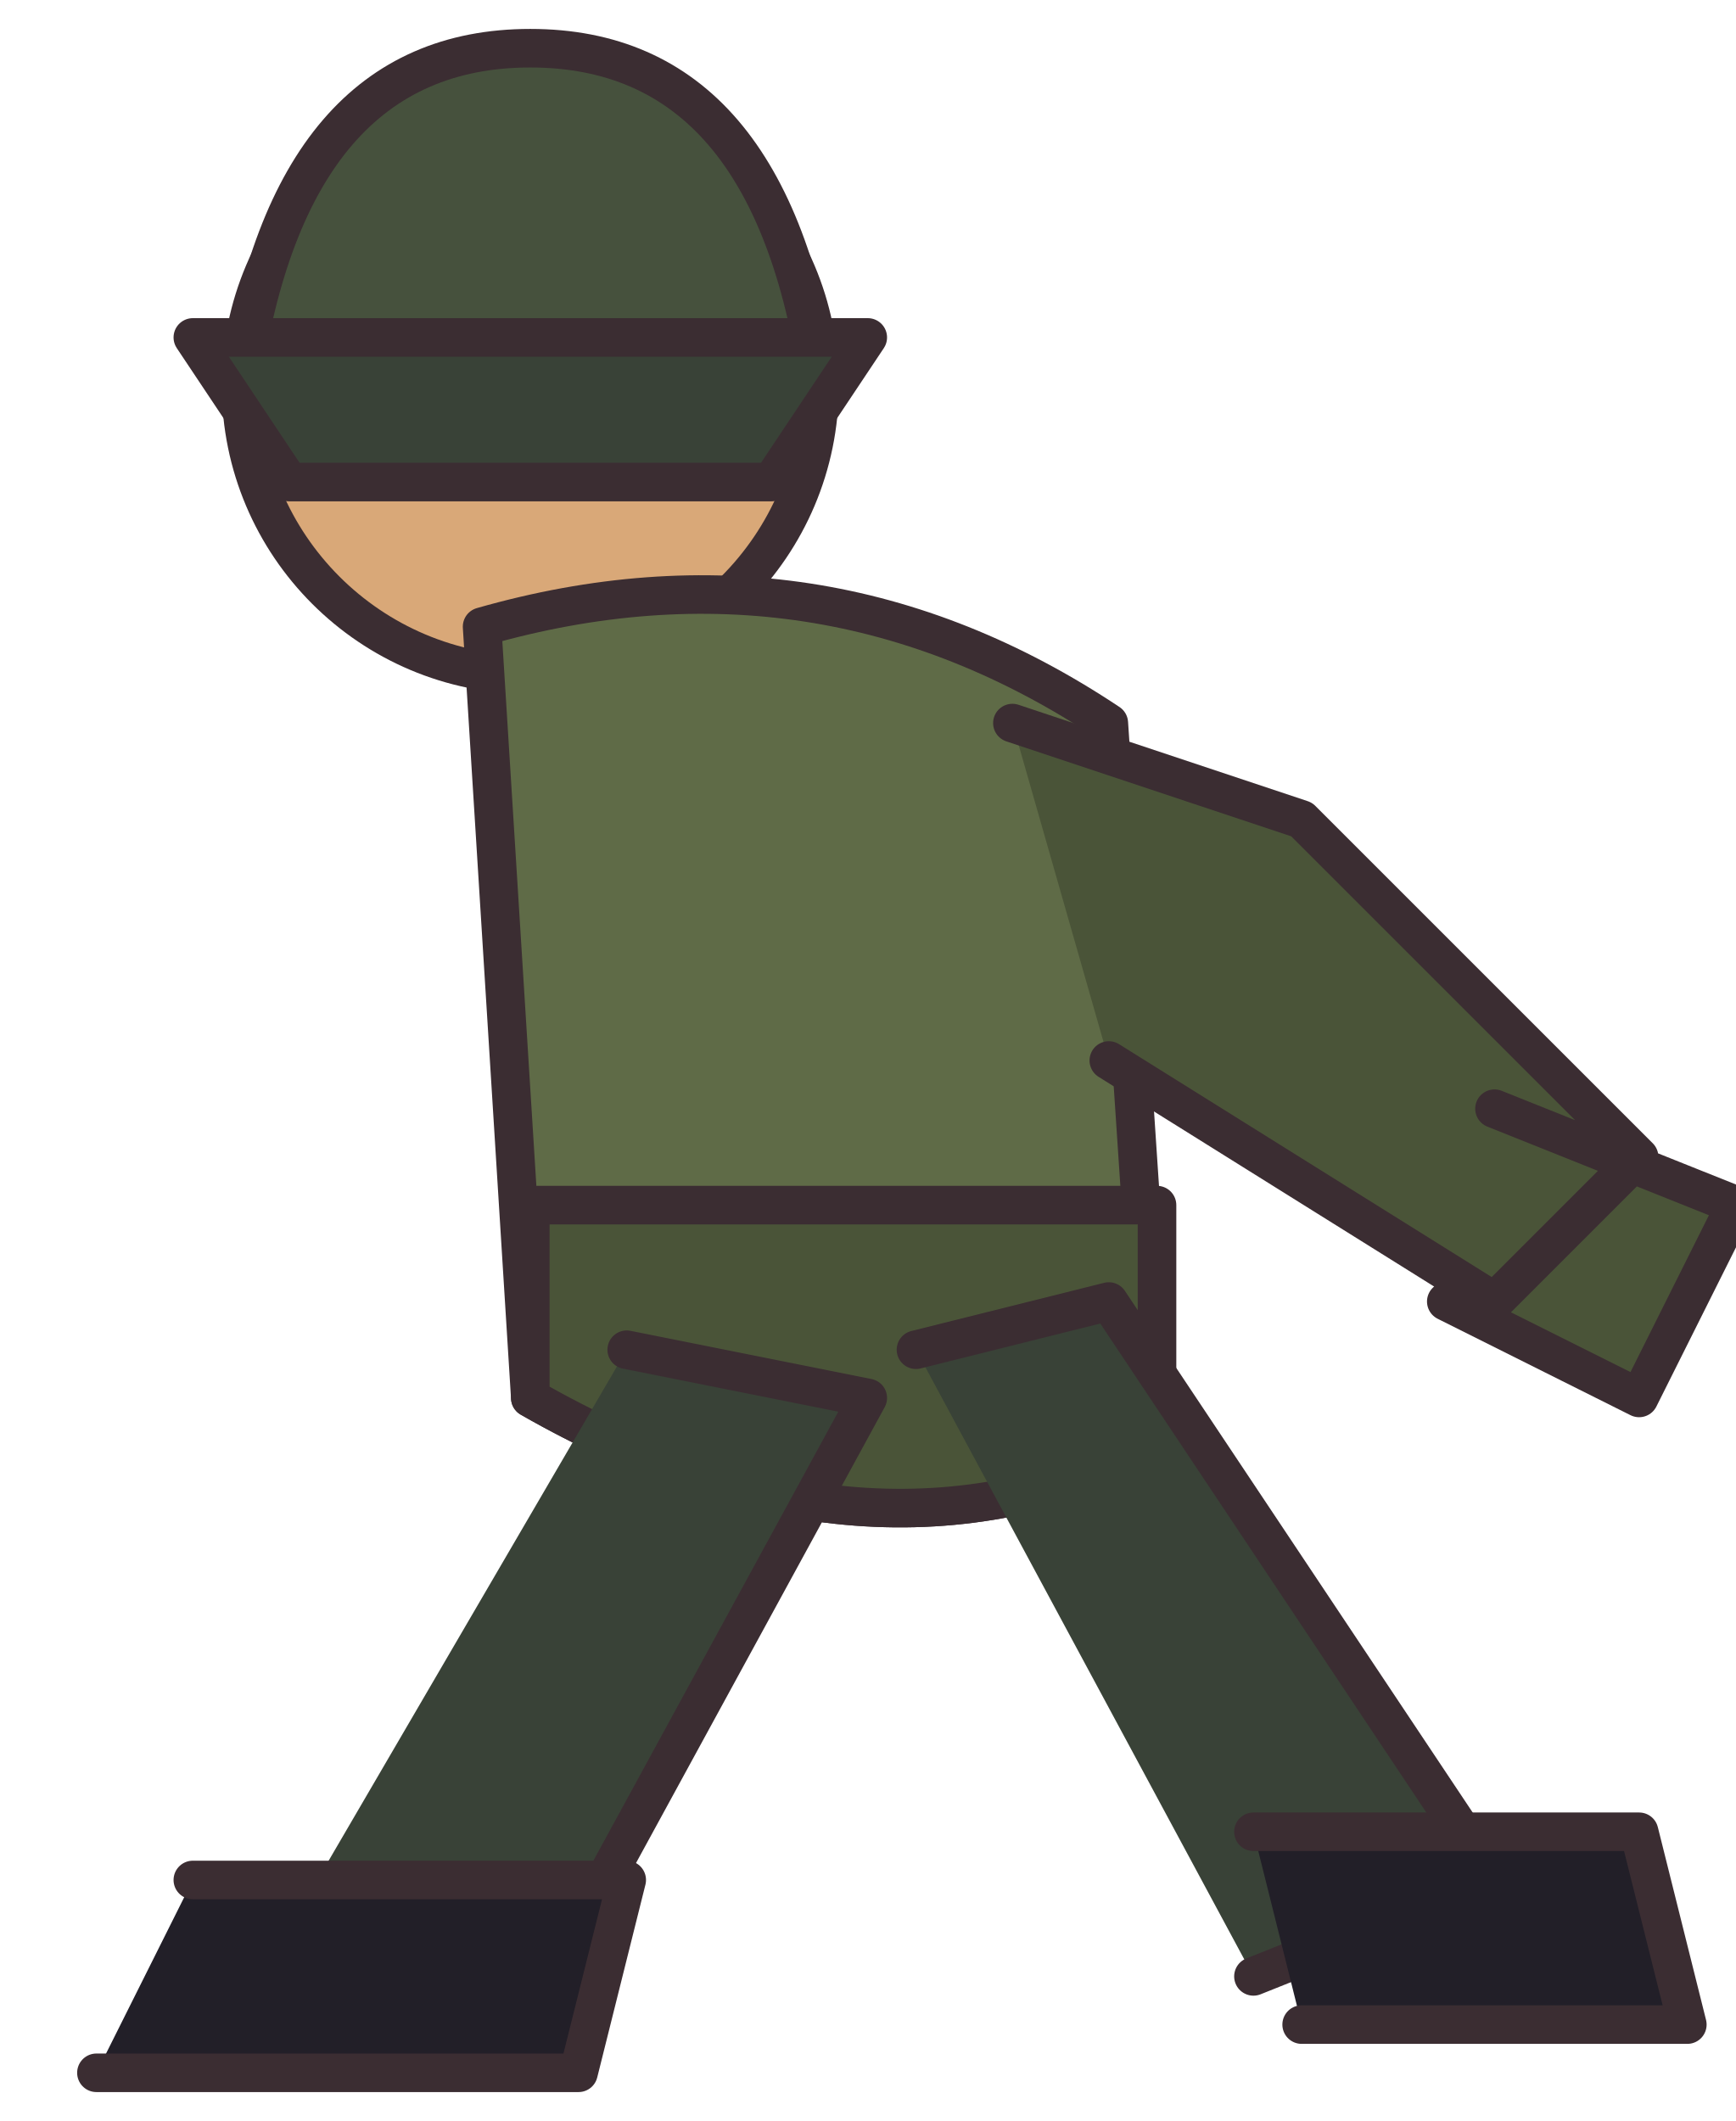
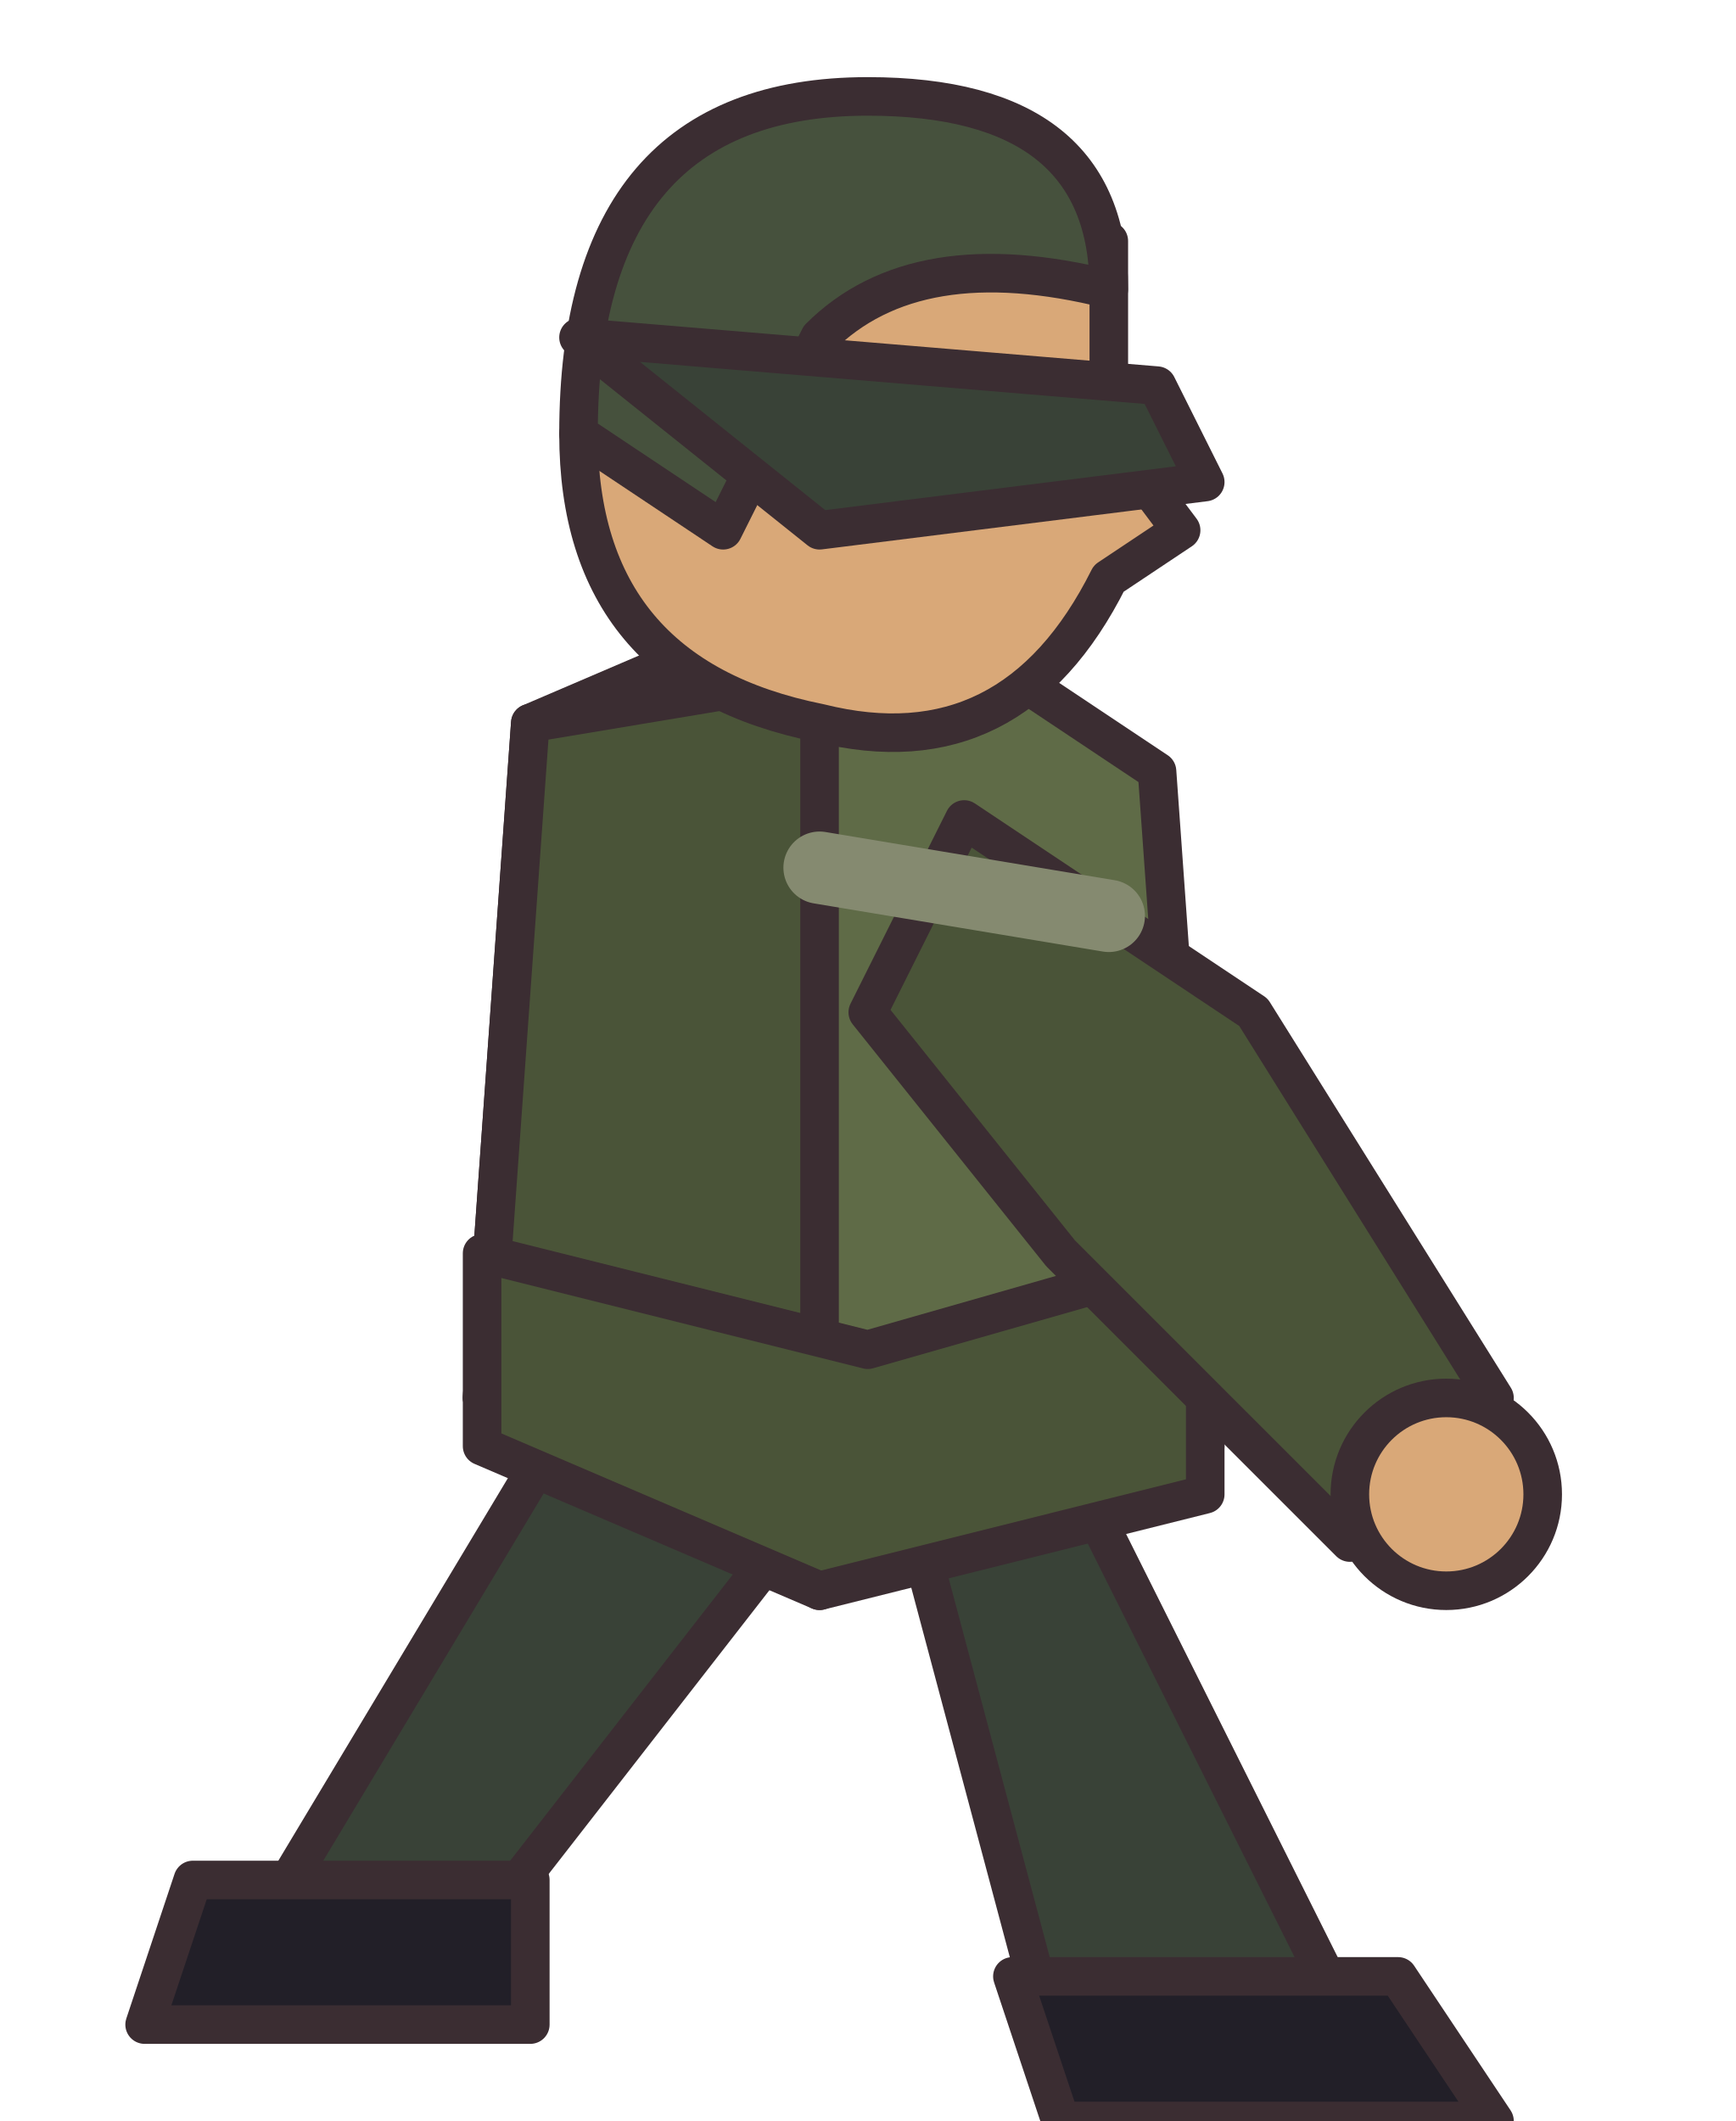
<svg xmlns="http://www.w3.org/2000/svg" width="36" height="44" viewBox="0 0 36 44" shape-rendering="geometricPrecision" stroke="#3b2d32" stroke-width="0.8" stroke-linejoin="round" stroke-linecap="round">
-   <circle cx="11" cy="8" r="6" fill="#d9a878" />
-   <path d="M5 8 Q6 1 11 1 Q16 1 17 8 Z" fill="#46513d" />
-   <path d="M4 7 L18 7 L16 10 L6 10 Z" fill="#394237" />
-   <path d="M10 13 Q17 11 23 15 L24 30 Q18 33 11 29 Z" fill="#5f6b47" />
-   <path d="M11 25 L24 25 L24 30 Q18 33 11 29 Z" fill="#4a5438" />
-   <path d="M13 28 L18 29 L12 40 L6 40 M19 28 L23 27 L31 39 L26 41" fill="#394237" />
-   <path d="M4 39 L13 39 L12 43 L2 43 M26 38 L34 38 L35 42 L27 42" fill="#221f28" />
-   <path d="M21 15 L27 17 L34 24 L31 27 L23 22 M31 23 L36 25 L34 29 L30 27" fill="#4a5438" />
+   <path d="M12 29 L17 31 L10 40 L6 39Z M18 28 L22 30 L28 42 L22 43Z" fill="#394237" />
+   <path d="M4 39 L11 39 L11 42 L3 42Z M21 41 L29 41 L31 44 L22 44Z" fill="#221f28" />
+   <path d="M11 15 L18 12 L24 16 L25 30 L17 33 L10 29Z" fill="#5f6b47" />
+   <path d="M11 15 L17 14 L17 32 L10 29Z" fill="#4a5438" />
+   <path d="M10 26 L18 28 L25 26 L25 31 L17 33 L10 30Z" fill="#4a5438" />
+   <path d="M20 17 L26 21 L31 29 L28 32 L22 26 L18 21Z" fill="#4a5438" />
+   <circle cx="30" cy="31" r="2" fill="#d9a878" />
+   <path d="M17 18 L23 19" fill="none" stroke="#858a70" stroke-width="1.5" />
+   <g transform="translate(18 9)">
+     <path d="M-5 -4 Q0 -8 5 -4 L5 0 L6.5 2 L5 3 Q3 7 -1 6 Q-6 5 -6 0Z" fill="#d9a878" />
+     <path d="M-6 0 Q-6 -7 0 -7 Q5 -7 5 -3 Q1 -4 -1 -2 L-3 2Z" fill="#46513d" />
+     <circle cx="3" cy="0" r="0.5" fill="#221f28" />
+     <circle cx="-0.5" cy="-0.3" r="0.6" fill="#221f28" />
+   </g>
+   <g transform="translate(18 9)">
+     <path d="M-6 -2 L6 -1 L7 1 L-1 2Z" fill="#394237" />
+   </g>
</svg>
